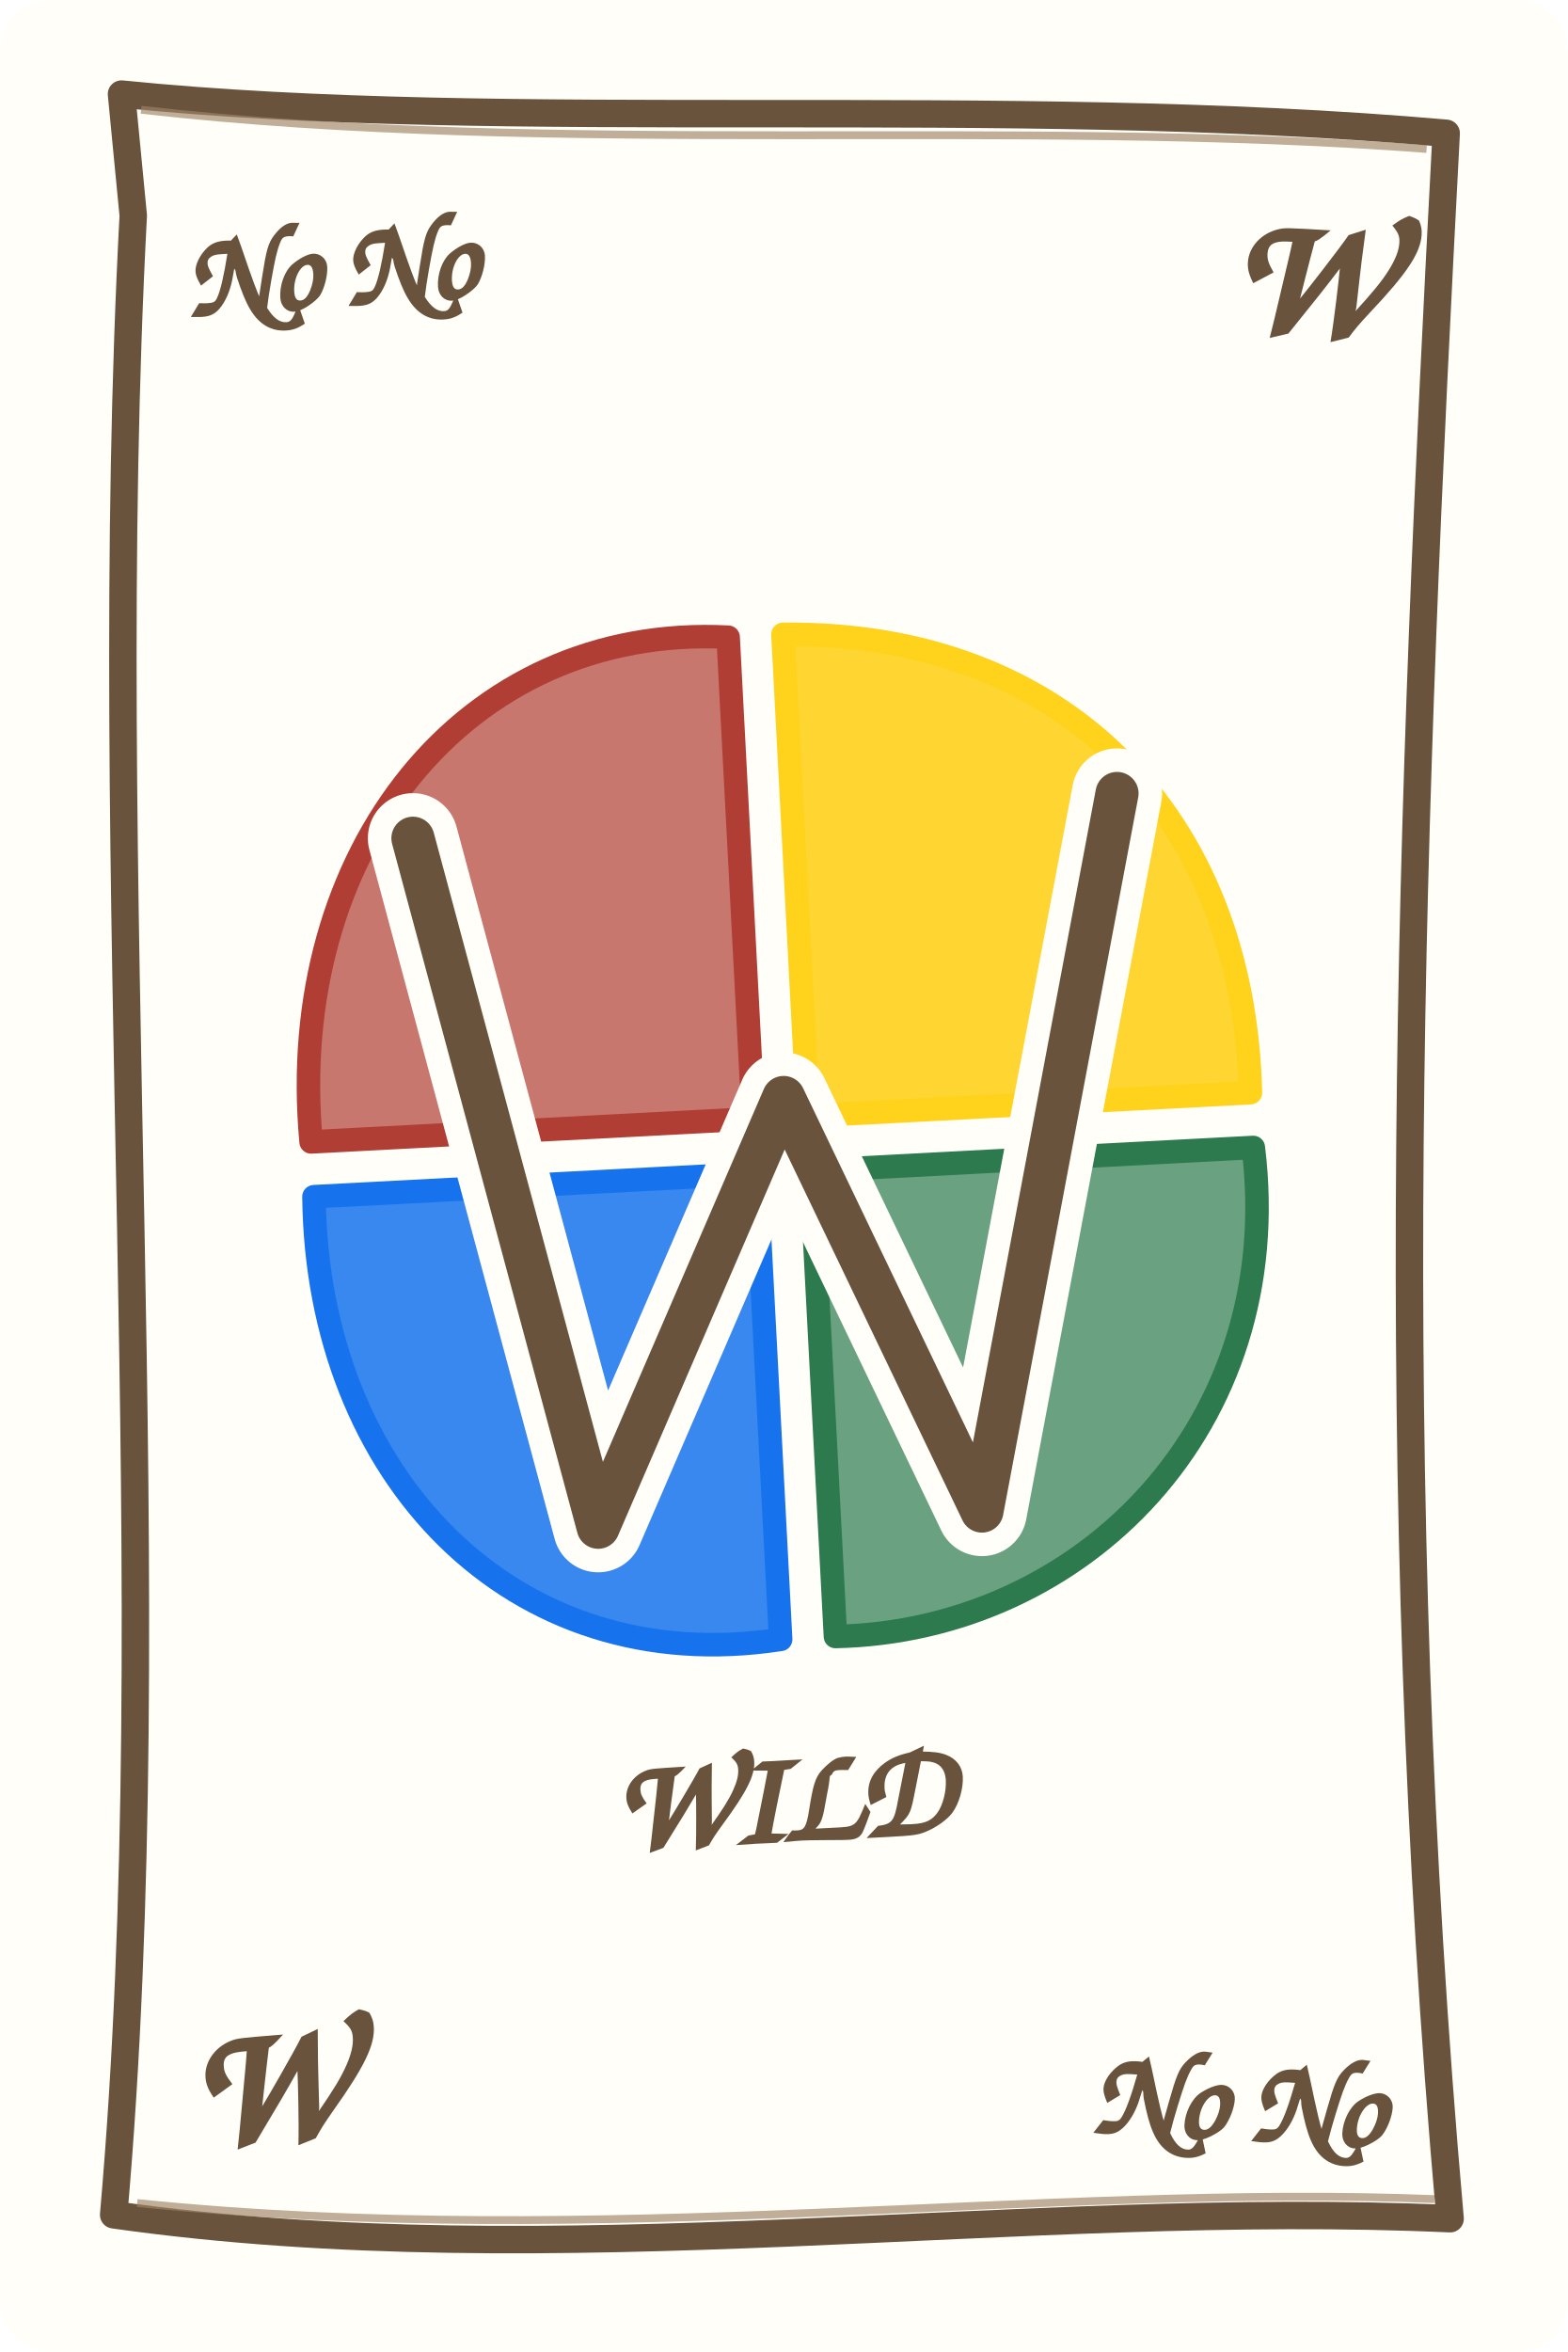
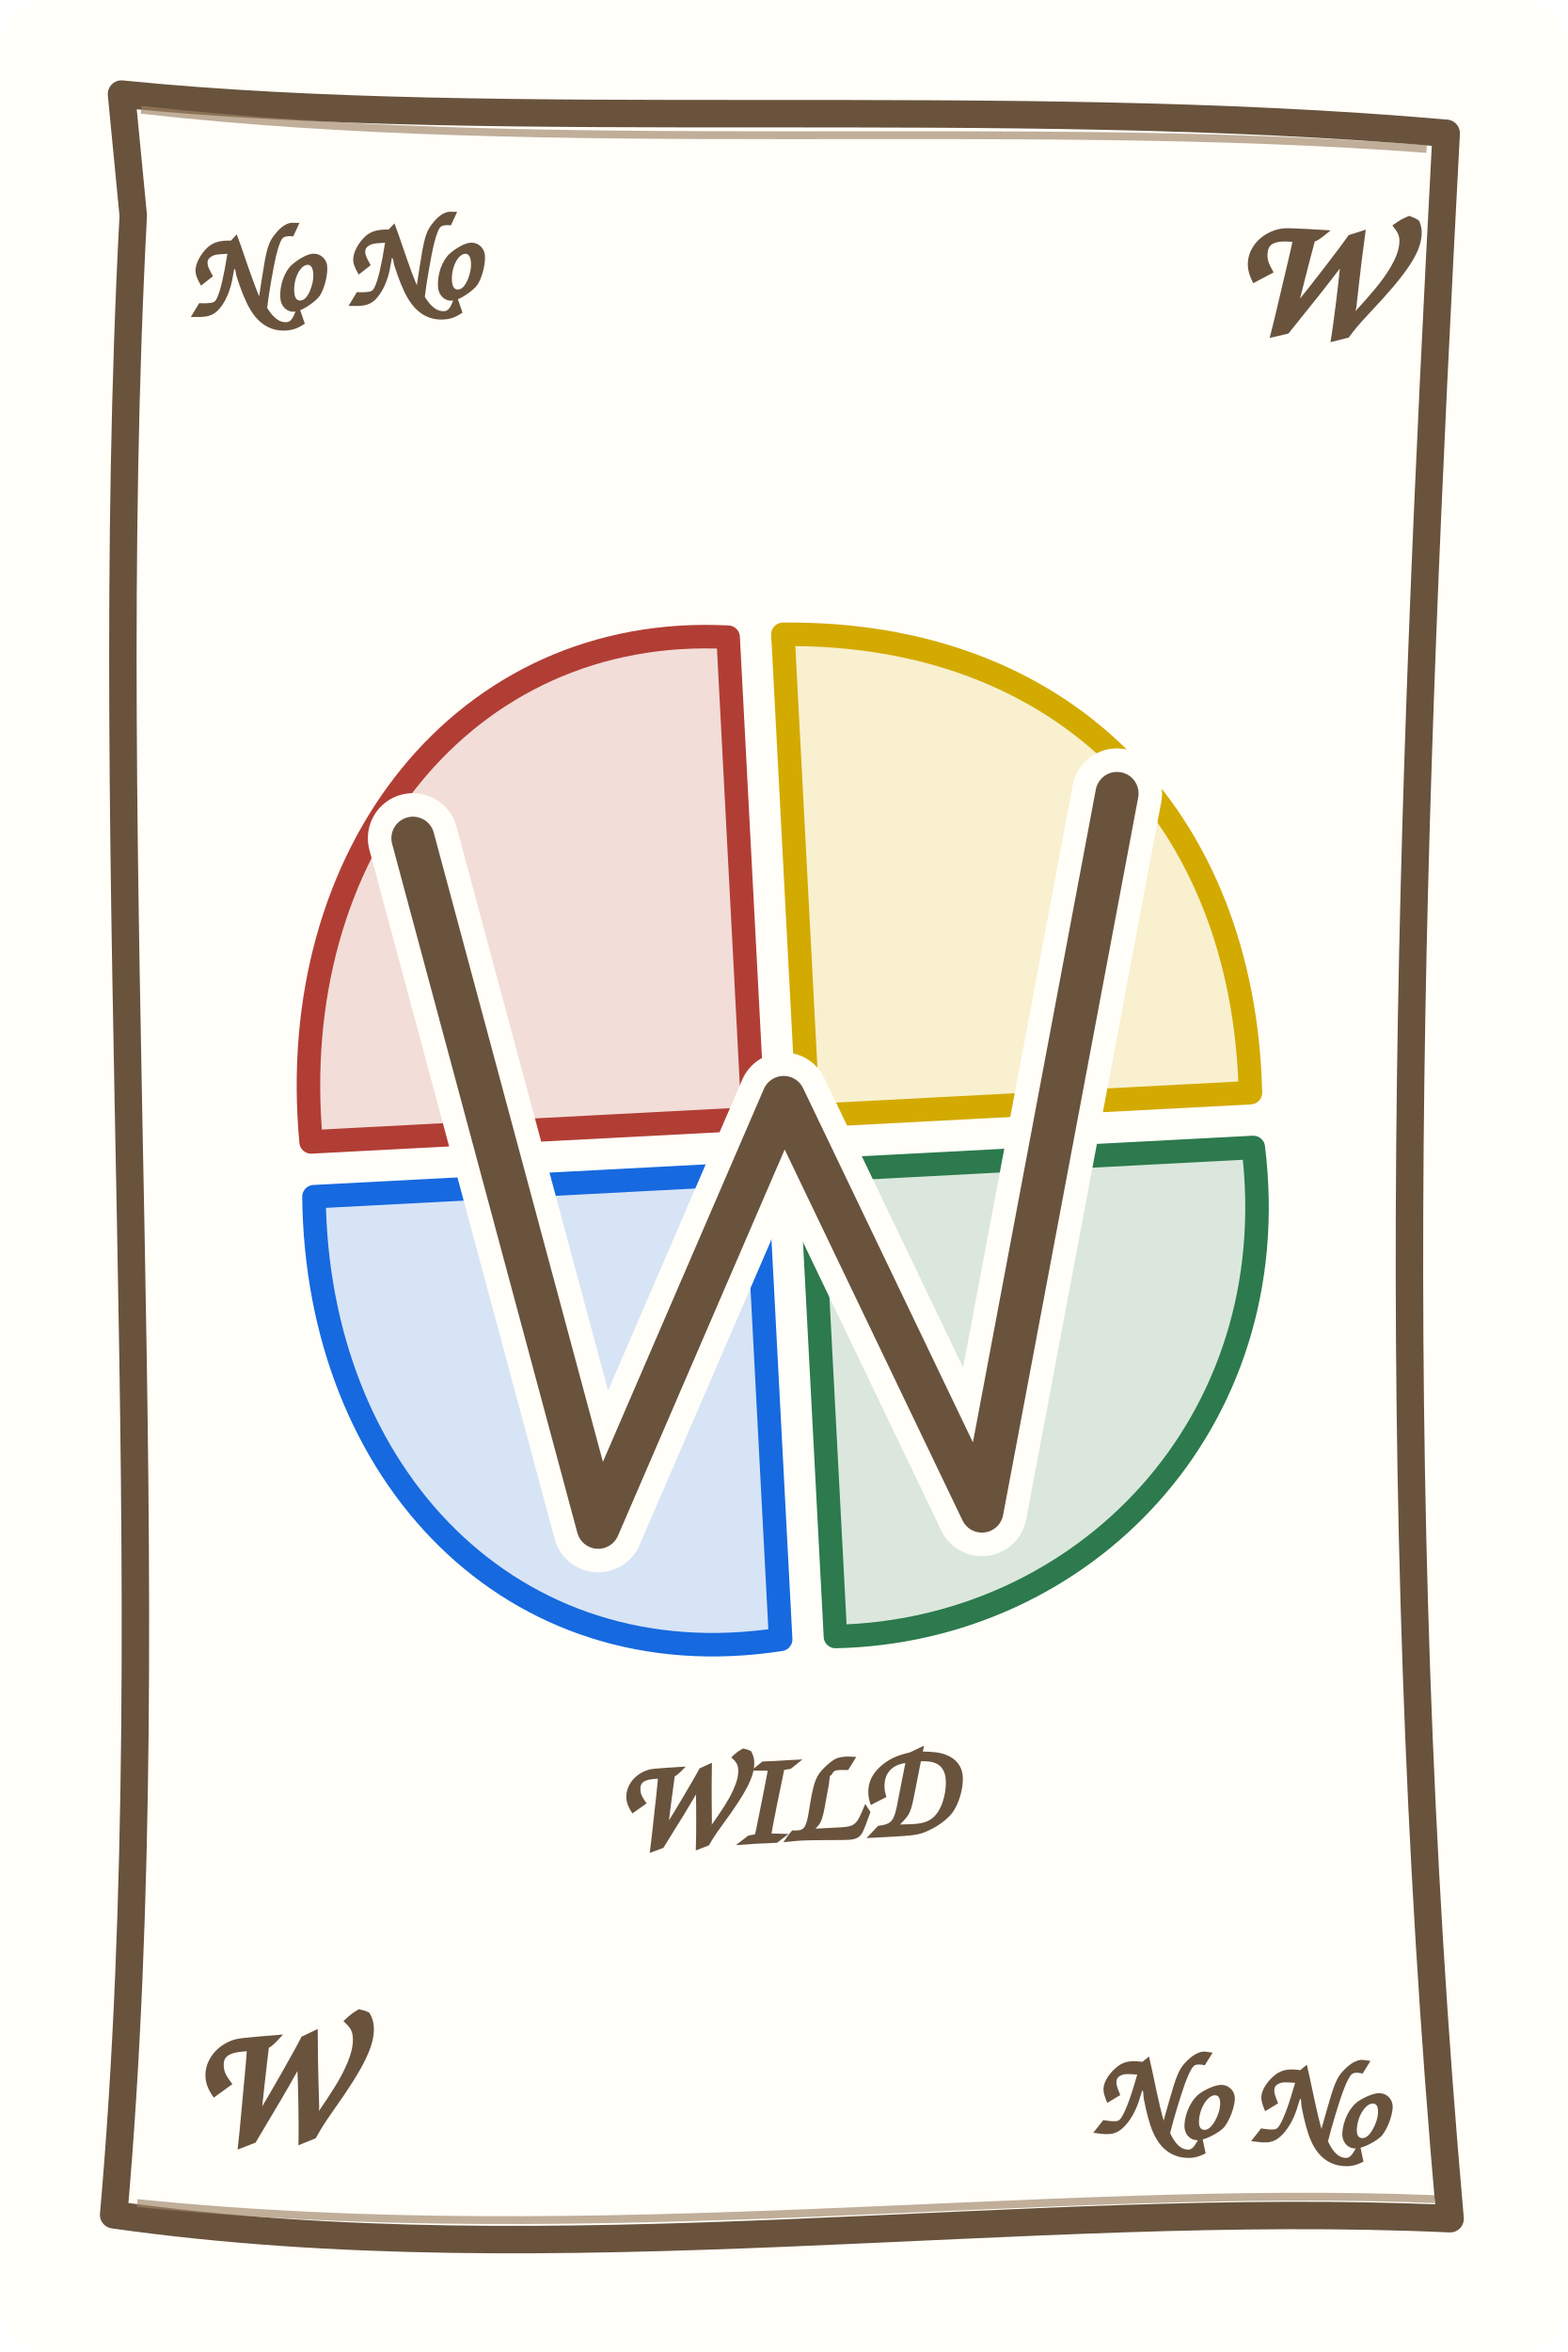
<svg xmlns="http://www.w3.org/2000/svg" viewBox="0 0 400 600" role="img" aria-label="Wild">
  <rect width="400" height="600" rx="13" fill="#fffef9" />
  <path d="M31 24C130 34 255 24 369 34C360 204 353 375 370 566C261 561 142 581 29 565C43 406 25 224 34 55Z" fill="none" stroke="#69533d" stroke-width="7" stroke-linejoin="round" stroke-linecap="round" />
  <path d="M36 28C142 40 258 30 364 38M35 562C153 574 267 557 366 561" fill="none" stroke="#9e8365" stroke-width="2" opacity=".65" />
  <g fill="#69533d" font-family="Segoe Print, Comic Sans MS, cursive" font-weight="700">
    <text x="48" y="81" font-size="31" transform="rotate(-4 48 81)">No No</text>
    <text x="352" y="87" font-size="45" text-anchor="end" transform="rotate(4 352 87)">W</text>
    <text x="49" y="548" font-size="45" transform="rotate(-4 49 548)">W</text>
    <text x="352" y="548" font-size="31" text-anchor="end" transform="rotate(3 352 548)">No No</text>
    <text x="200" y="470" font-size="34" text-anchor="middle" transform="rotate(-3 200 470)">WILD</text>
  </g>
  <g stroke-width="6" stroke-linecap="round" stroke-linejoin="round" transform="rotate(-3 200 300)">
-     <path d="M193 162C126 155 77 211 80 285L193 285Z" fill="#b13e35" fill-opacity=".7" stroke="#b13e35" />
-     <path d="M207 162C279 165 322 215 320 285L207 285Z" fill="#ffd21c" fill-opacity=".9" stroke="#ffd21c" />
-     <path d="M320 299C325 370 270 420 207 418L207 299Z" fill="#2c7a4d" fill-opacity=".7" stroke="#2c7a4d" />
-     <path d="M193 418C124 425 77 370 80 299L193 299Z" fill="#1673ed" fill-opacity=".85" stroke="#1673ed" />
+     <path d="M193 162C126 155 77 211 80 285L193 285Z" fill="#b13e35" fill-opacity=".17" stroke="#b13e35" />
+     <path d="M207 162C279 165 322 215 320 285L207 285Z" fill="#d3aa00" fill-opacity=".17" stroke="#d3aa00" />
+     <path d="M320 299C325 370 270 420 207 418L207 299Z" fill="#2c7a4d" fill-opacity=".17" stroke="#2c7a4d" />
+     <path d="M193 418C124 425 77 370 80 299L193 299Z" fill="#1669df" fill-opacity=".17" stroke="#1669df" />
    <path d="M110 209L148 387L201 280L246 388L290 207" fill="none" stroke="#fffef9" stroke-width="23" />
    <path d="M110 209L148 387L201 280L246 388L290 207" fill="none" stroke="#69533d" stroke-width="11" />
  </g>
</svg>
